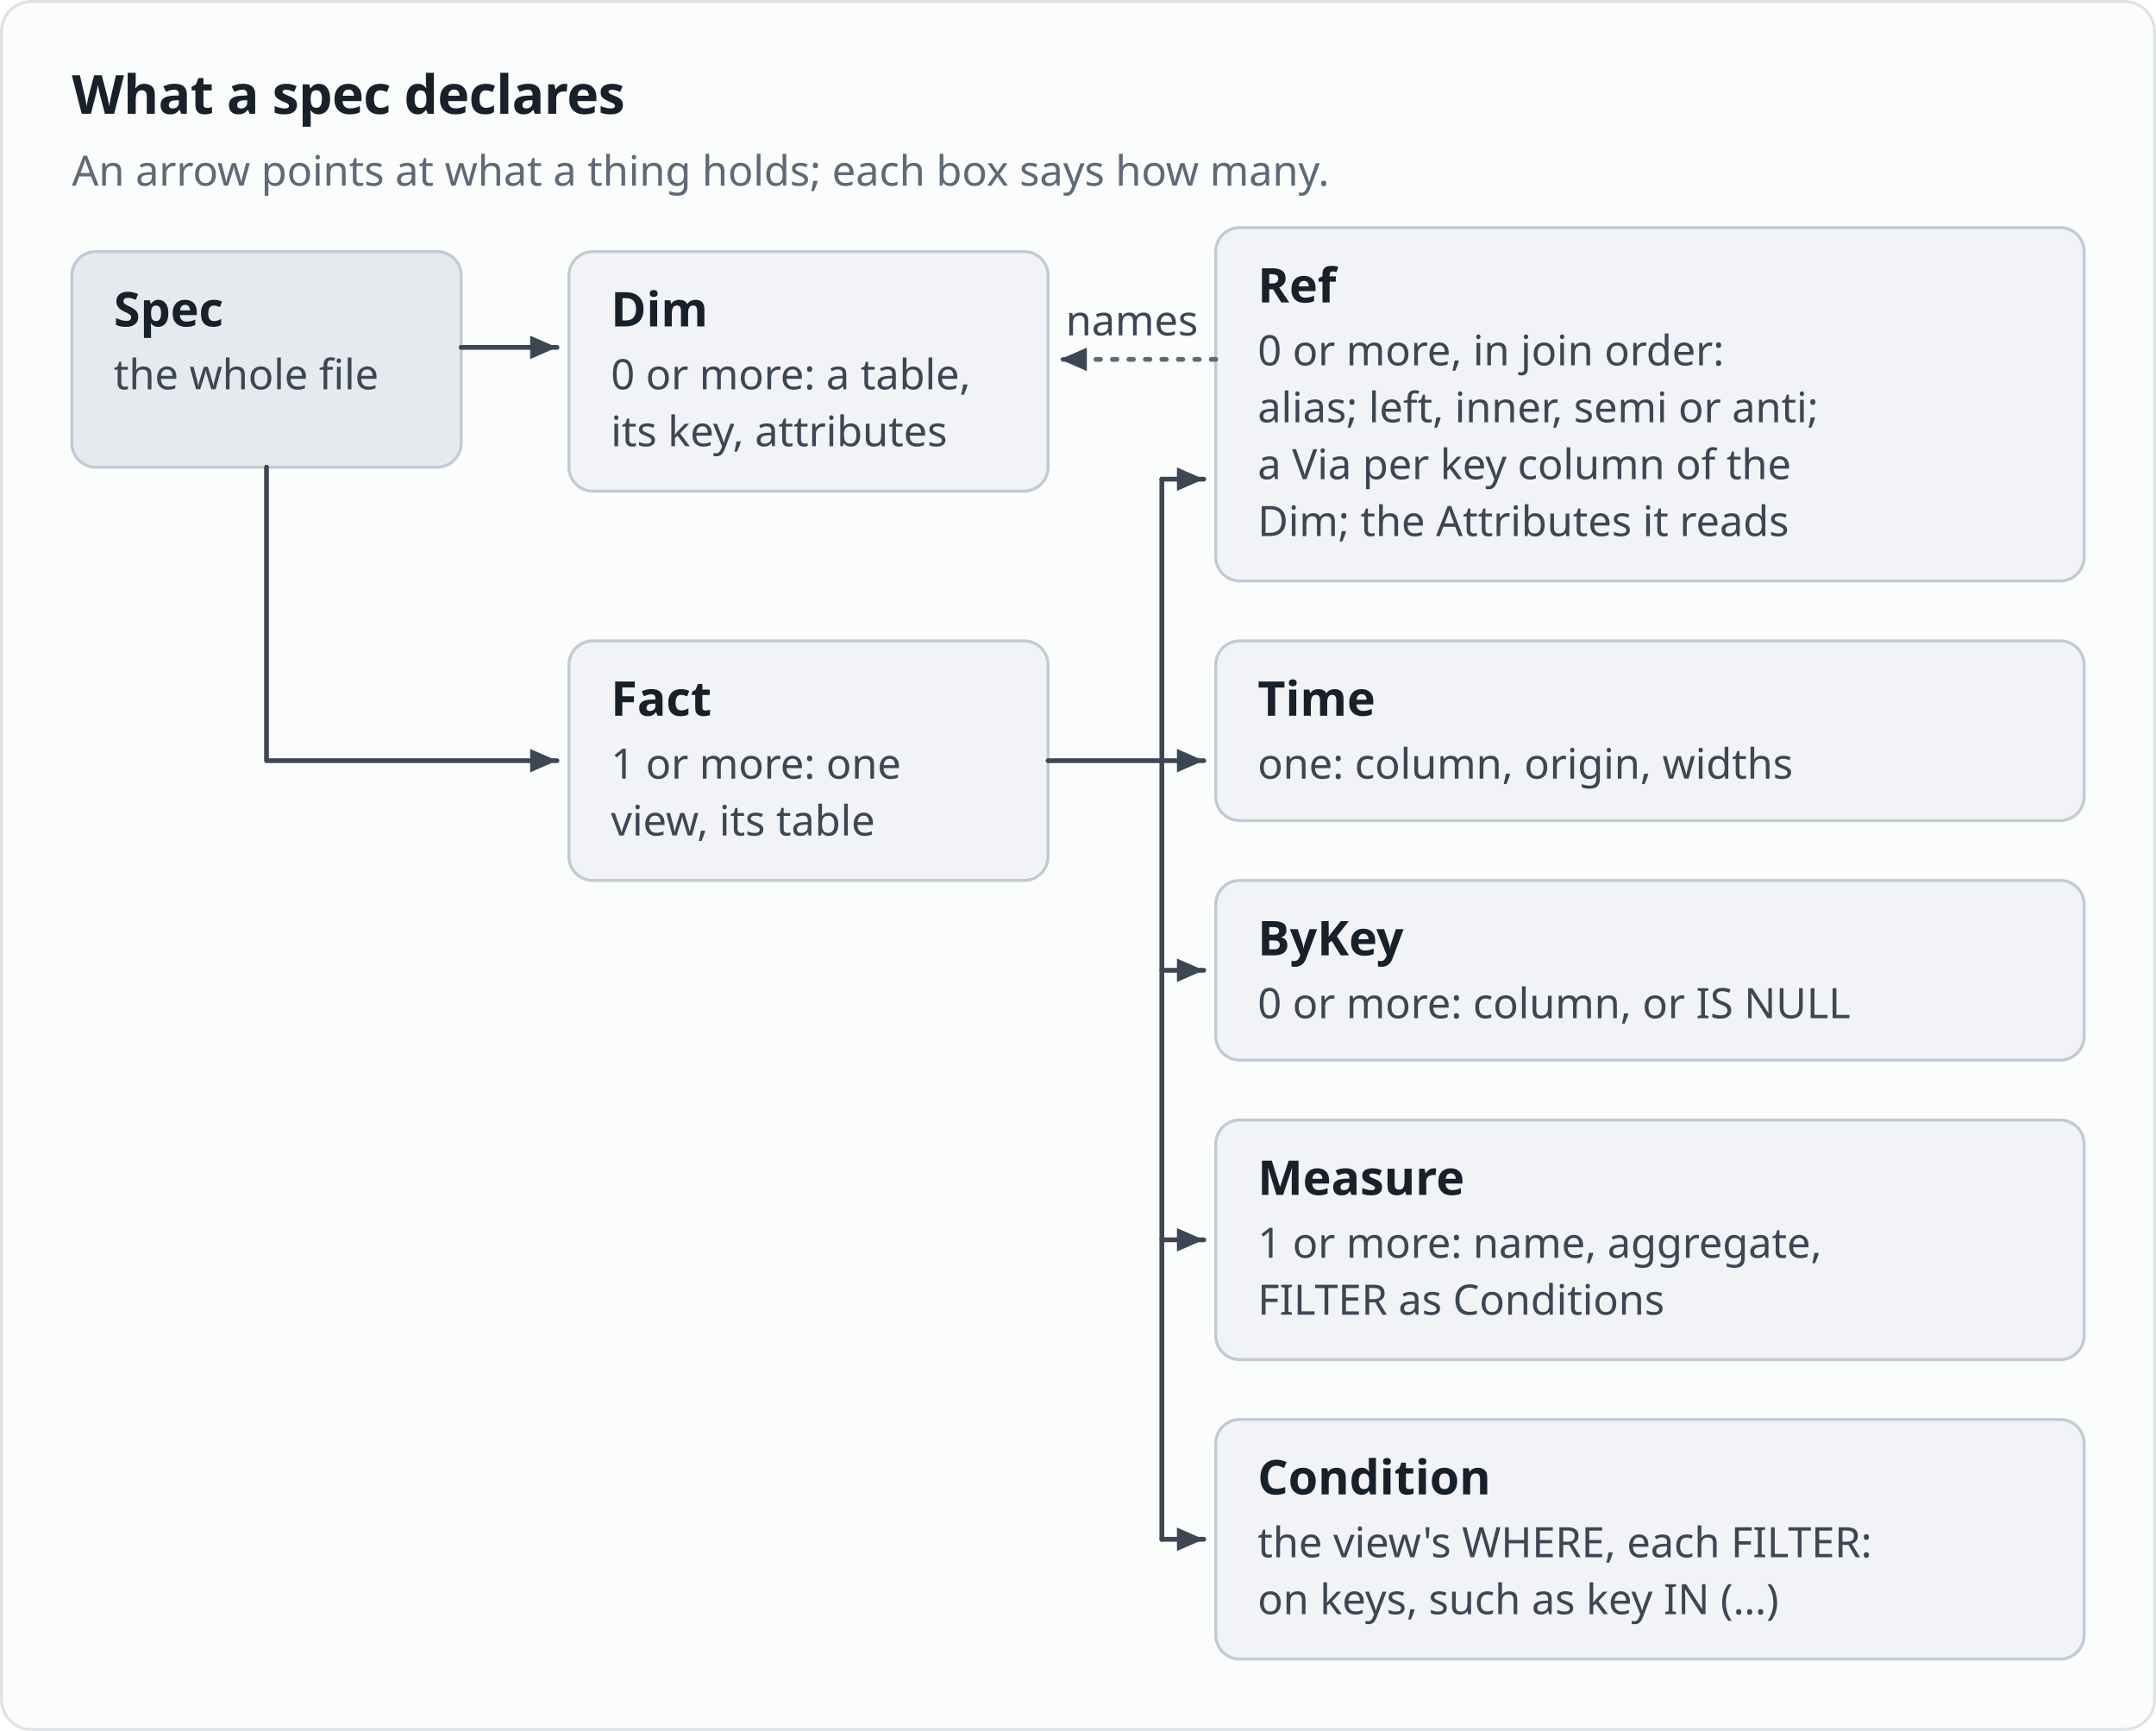
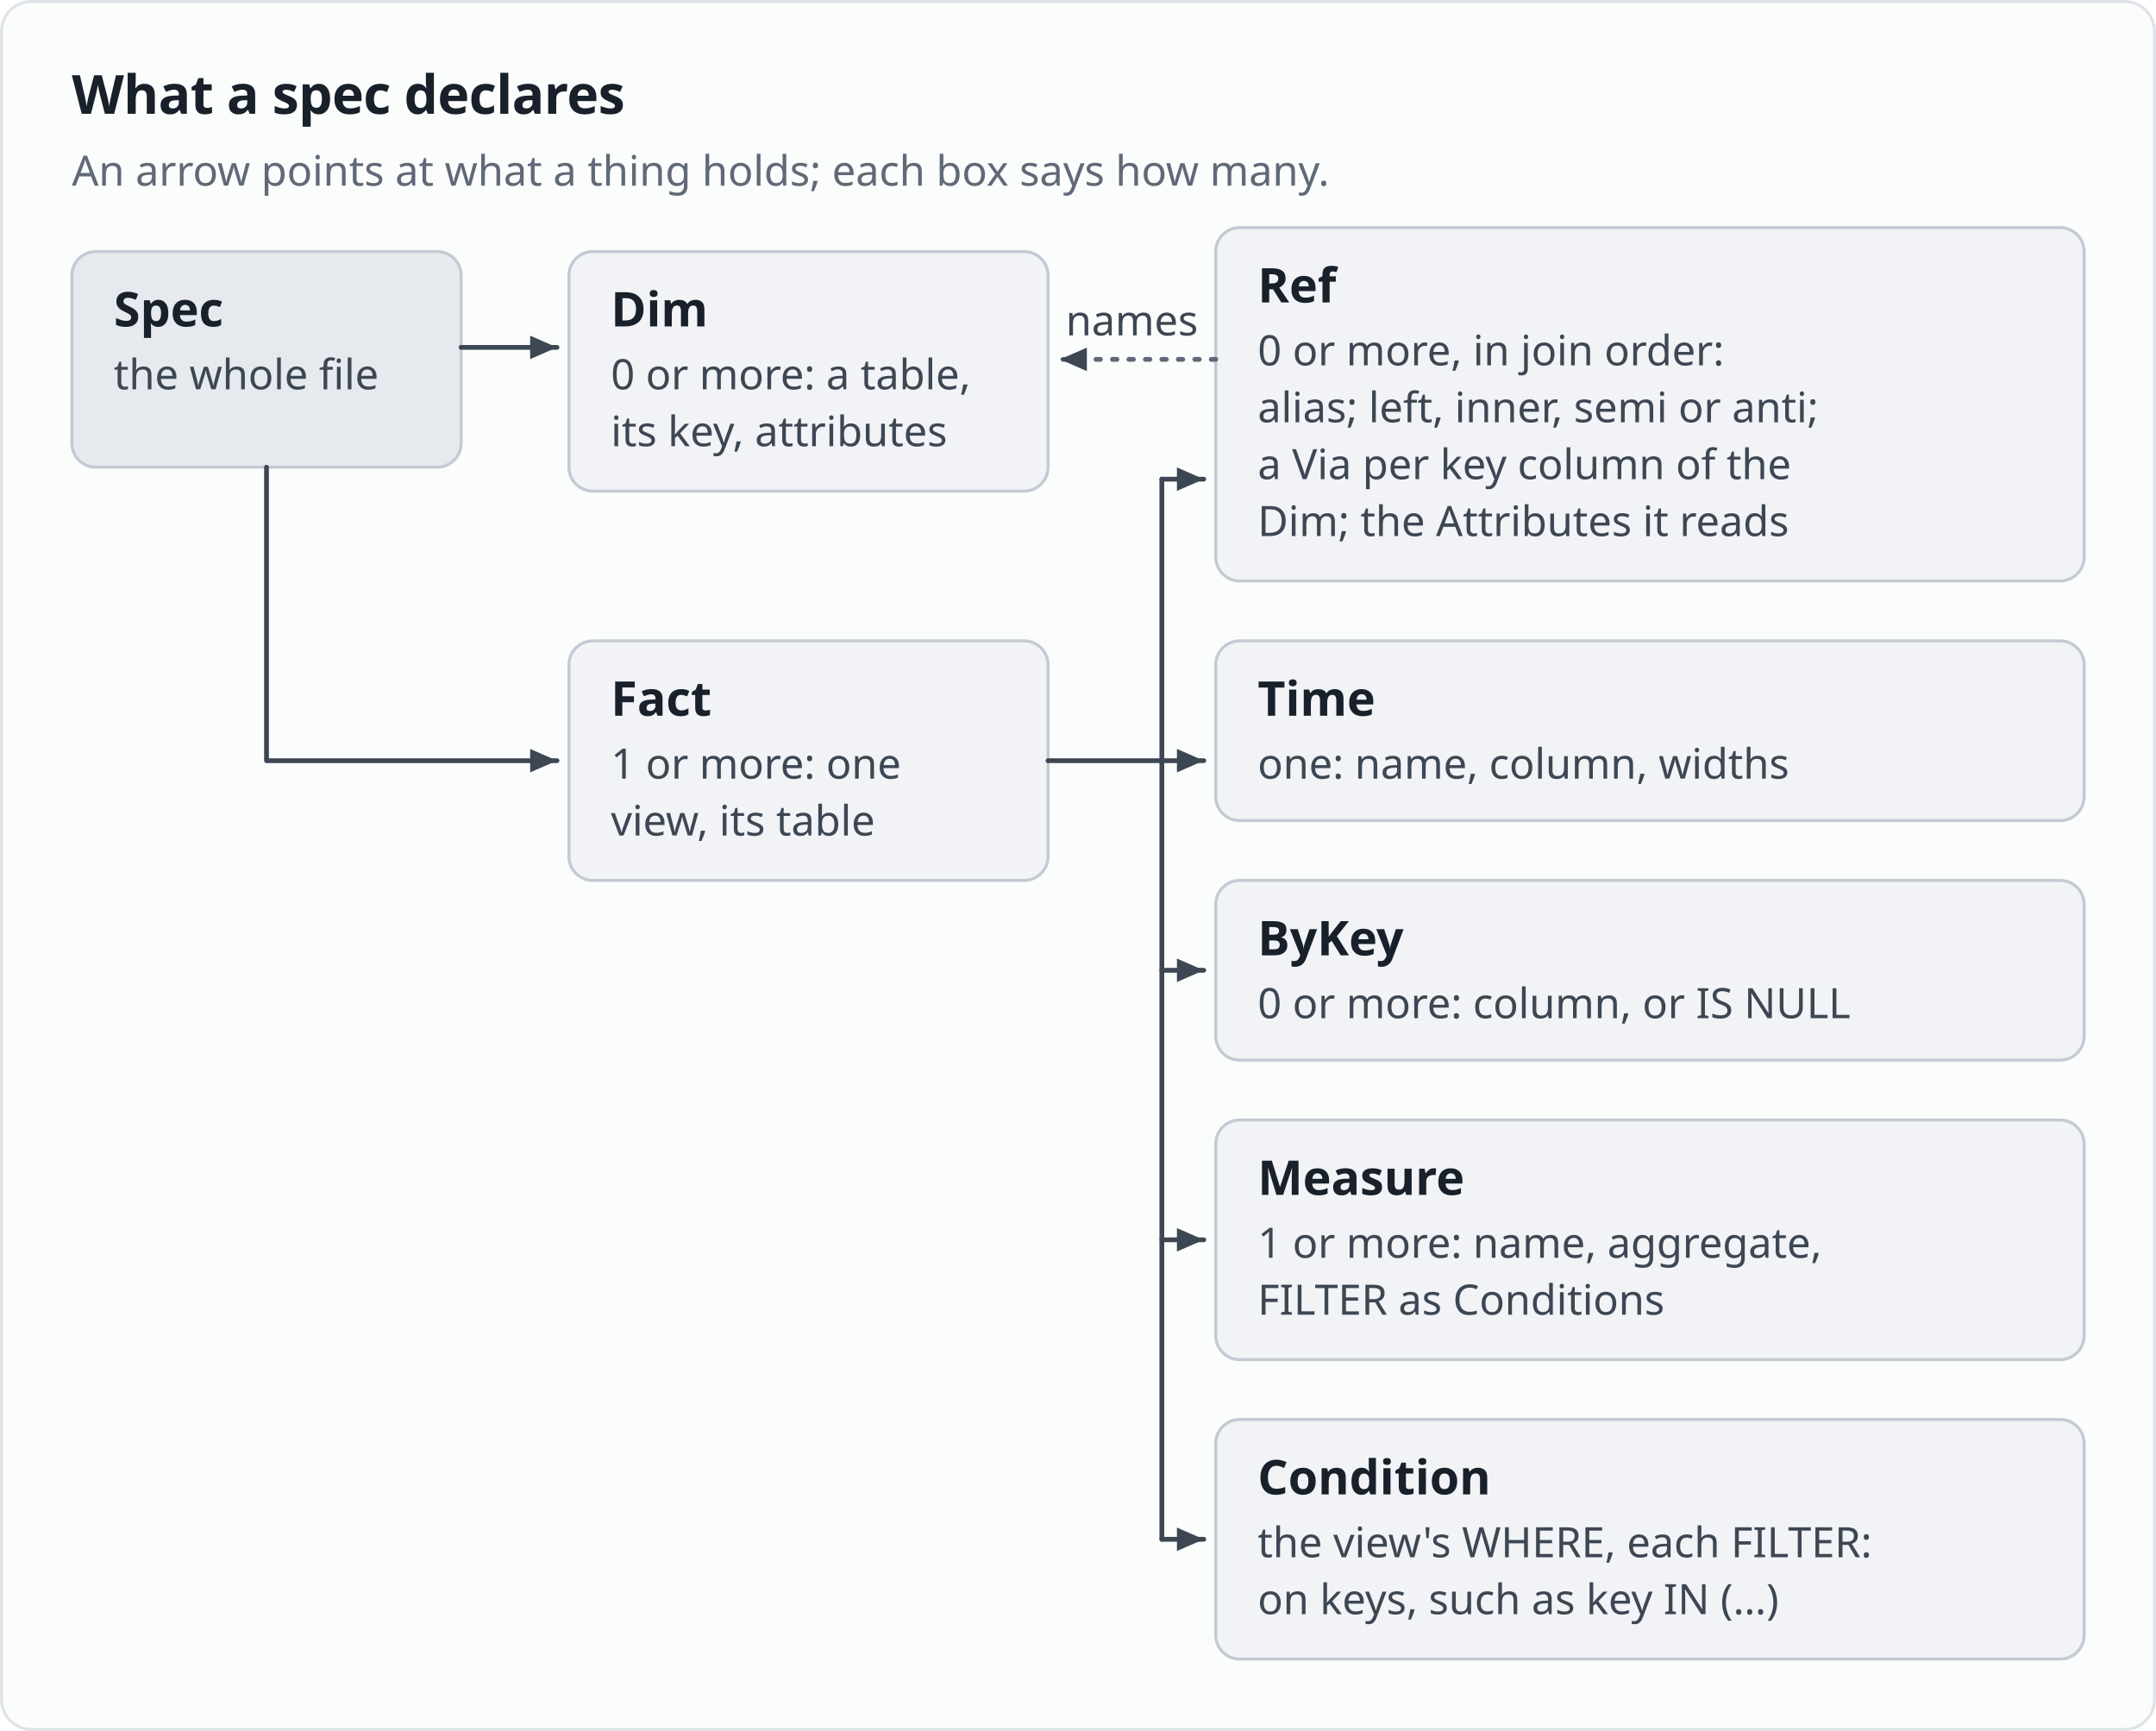
<svg xmlns="http://www.w3.org/2000/svg" width="720" height="578" viewBox="0 0 720 578" role="img" aria-labelledby="t d">
  <style>
  text{font-family:-apple-system, BlinkMacSystemFont, "Segoe UI", "Noto Sans", Helvetica, Arial, sans-serif;font-size:15px}
  .mono{font-family:ui-monospace, SFMono-Regular, "SF Mono", Menlo, Consolas, "Liberation Mono", monospace;font-size:14px}
  .title{font-size:18px;font-weight:600;letter-spacing:-0.01em}
  .sub{font-size:15px}
  .h{font-size:16px;font-weight:600}
  .b{font-weight:600}
  .s{font-size:14px}
  .lbl{font-size:13px;font-weight:600;letter-spacing:0.08em}
  .num{font-variant-numeric:tabular-nums}
  .it{font-style:italic}
  .halo{stroke-width:5px;stroke-linejoin:round;paint-order:stroke}
  .canvas,.box,.box2,.frame,.accbox,.errbox,.planbox{stroke-width:1px}
  .planbox{stroke-dasharray:5 4}
  .frame{stroke-dasharray:none}
  .rule,.life{stroke-width:1px;fill:none}
  .life{stroke-dasharray:3 4}
  .a,.a-acc,.a-err,.a-plan,.a-cfg{fill:none;stroke-width:1.6px;stroke-linecap:round;stroke-linejoin:round}
  .a-plan{stroke-dasharray:5 4}
  .a-cfg{stroke-dasharray:1.5 4;stroke-width:1.6px}
  .canvas{fill:#fbfcfc;stroke:#dfe3e8}
  text{fill:#18202a}
  .ink2{fill:#3d4753}
  .muted{fill:#5f6977}
  .acc{fill:#0b5c56}
  .err{fill:#b4472c}
  .plantext{fill:#8a939f}
  .halo{stroke:#fbfcfc}
  .box{fill:#f1f3f6;stroke:#c3cad3}
  .box2{fill:#e6eaef;stroke:#c3cad3}
  .frame{fill:none;stroke:#c3cad3}
  .accbox{fill:#e4f3f0;stroke:#0f766e}
  .errbox{fill:#faece7;stroke:#b4472c}
  .planbox{fill:none;stroke:#8a939f}
  .rule{stroke:#c3cad3}
  .life{stroke:#c3cad3}
  .fillacc{fill:#0f766e}
  .fillerr{fill:#b4472c}
  .fillink{fill:#3d4753}
  .fillplan{fill:#8a939f}
  .fillcanvas{fill:#fbfcfc}
  .a{stroke:#3d4753}
  .a-acc{stroke:#0f766e}
  .a-err{stroke:#b4472c}
  .a-plan{stroke:#8a939f}
  .a-cfg{stroke:#5f6977}
  .band{fill:#f1f3f6}
  .errband{fill:#faece7}
  @media (prefers-color-scheme: dark){
  .canvas{fill:#0f141a;stroke:#2a323c}
  text{fill:#e6edf3}
  .ink2{fill:#c4ccd5}
  .muted{fill:#97a2ae}
  .acc{fill:#7fd3c7}
  .err{fill:#e2795c}
  .plantext{fill:#6f7a86}
  .halo{stroke:#0f141a}
  .box{fill:#161d25;stroke:#3b4551}
  .box2{fill:#1e2730;stroke:#3b4551}
  .frame{fill:none;stroke:#3b4551}
  .accbox{fill:#0f2724;stroke:#3cb4a4}
  .errbox{fill:#2b1914;stroke:#e2795c}
  .planbox{fill:none;stroke:#6f7a86}
  .rule{stroke:#3b4551}
  .life{stroke:#3b4551}
  .fillacc{fill:#3cb4a4}
  .fillerr{fill:#e2795c}
  .fillink{fill:#c4ccd5}
  .fillplan{fill:#6f7a86}
  .fillcanvas{fill:#0f141a}
  .a{stroke:#c4ccd5}
  .a-acc{stroke:#3cb4a4}
  .a-err{stroke:#e2795c}
  .a-plan{stroke:#6f7a86}
  .a-cfg{stroke:#97a2ae}
  .band{fill:#161d25}
  .errband{fill:#2b1914}
  }
  </style>
  <defs>
    <marker id="m" viewBox="0 0 10 10" refX="9" refY="5" markerWidth="7" markerHeight="7" orient="auto-start-reverse">
      <path class="fillink" d="M1 1.5 9 5 1 8.5z" />
    </marker>
    <marker id="m-acc" viewBox="0 0 10 10" refX="9" refY="5" markerWidth="7" markerHeight="7" orient="auto-start-reverse">
      <path class="fillacc" d="M1 1.5 9 5 1 8.5z" />
    </marker>
    <marker id="m-err" viewBox="0 0 10 10" refX="9" refY="5" markerWidth="7" markerHeight="7" orient="auto-start-reverse">
      <path class="fillerr" d="M1 1.5 9 5 1 8.5z" />
    </marker>
    <marker id="m-plan" viewBox="0 0 10 10" refX="9" refY="5" markerWidth="7" markerHeight="7" orient="auto-start-reverse">
      <path class="fillplan" d="M1 1.5 9 5 1 8.5z" />
    </marker>
  </defs>
  <rect class="canvas" x="0.5" y="0.5" width="719" height="577" rx="10" />
  <text x="24" y="38" class="title">What a spec declares</text>
  <text x="24" y="62" class="s muted">An arrow points at what a thing holds; each box says how many.</text>
  <rect class="box2" x="24" y="84" width="130" height="72" rx="8" />
  <text x="38" y="109" class="h">Spec</text>
  <text x="38" y="130" class="s ink2">the whole file</text>
  <rect class="box" x="190" y="84" width="160" height="80" rx="8" />
  <text x="204" y="109" class="h">Dim</text>
  <text x="204" y="130" class="s ink2">0 or more: a table,</text>
  <text x="204" y="149" class="s ink2">its key, attributes</text>
  <rect class="box" x="190" y="214" width="160" height="80" rx="8" />
  <text x="204" y="239" class="h">Fact</text>
  <text x="204" y="260" class="s ink2">1 or more: one</text>
  <text x="204" y="279" class="s ink2">view, its table</text>
  <rect class="box" x="406" y="76" width="290" height="118" rx="8" />
  <text x="420" y="101" class="h">Ref</text>
  <text x="420" y="122" class="s ink2">0 or more, in join order:</text>
  <text x="420" y="141" class="s ink2">alias; left, inner, semi or anti;</text>
  <text x="420" y="160" class="s ink2">a Via per key column of the</text>
  <text x="420" y="179" class="s ink2">Dim; the Attributes it reads</text>
  <rect class="box" x="406" y="214" width="290" height="60" rx="8" />
  <text x="420" y="239" class="h">Time</text>
-   <text x="420" y="260" class="s ink2">one: column, origin, widths</text>
+   <text x="420" y="260" class="s ink2">one: name, column, widths</text>
  <rect class="box" x="406" y="294" width="290" height="60" rx="8" />
  <text x="420" y="319" class="h">ByKey</text>
  <text x="420" y="340" class="s ink2">0 or more: column, or IS NULL</text>
  <rect class="box" x="406" y="374" width="290" height="80" rx="8" />
  <text x="420" y="399" class="h">Measure</text>
  <text x="420" y="420" class="s ink2">1 or more: name, aggregate,</text>
  <text x="420" y="439" class="s ink2">FILTER as Conditions</text>
  <rect class="box" x="406" y="474" width="290" height="80" rx="8" />
  <text x="420" y="499" class="h">Condition</text>
  <text x="420" y="520" class="s ink2">the view's WHERE, each FILTER:</text>
  <text x="420" y="539" class="s ink2">on keys, such as key IN (…)</text>
  <path class="a" d="M154 116 H186" marker-end="url(#m)" />
  <path class="a" d="M89 156 V254 H186" marker-end="url(#m)" />
  <path class="a-cfg" d="M406 120 H354" marker-end="url(#m)" />
  <text x="378" y="112" class="s ink2 halo" text-anchor="middle">names</text>
  <path class="a" d="M350 254 H402" marker-end="url(#m)" />
  <path class="a" d="M388 254 V514" />
  <path class="a" d="M388 160 V254" />
  <path class="a" d="M388 160 H402" marker-end="url(#m)" />
  <path class="a" d="M388 324 H402" marker-end="url(#m)" />
  <path class="a" d="M388 414 H402" marker-end="url(#m)" />
  <path class="a" d="M388 514 H402" marker-end="url(#m)" />
</svg>
